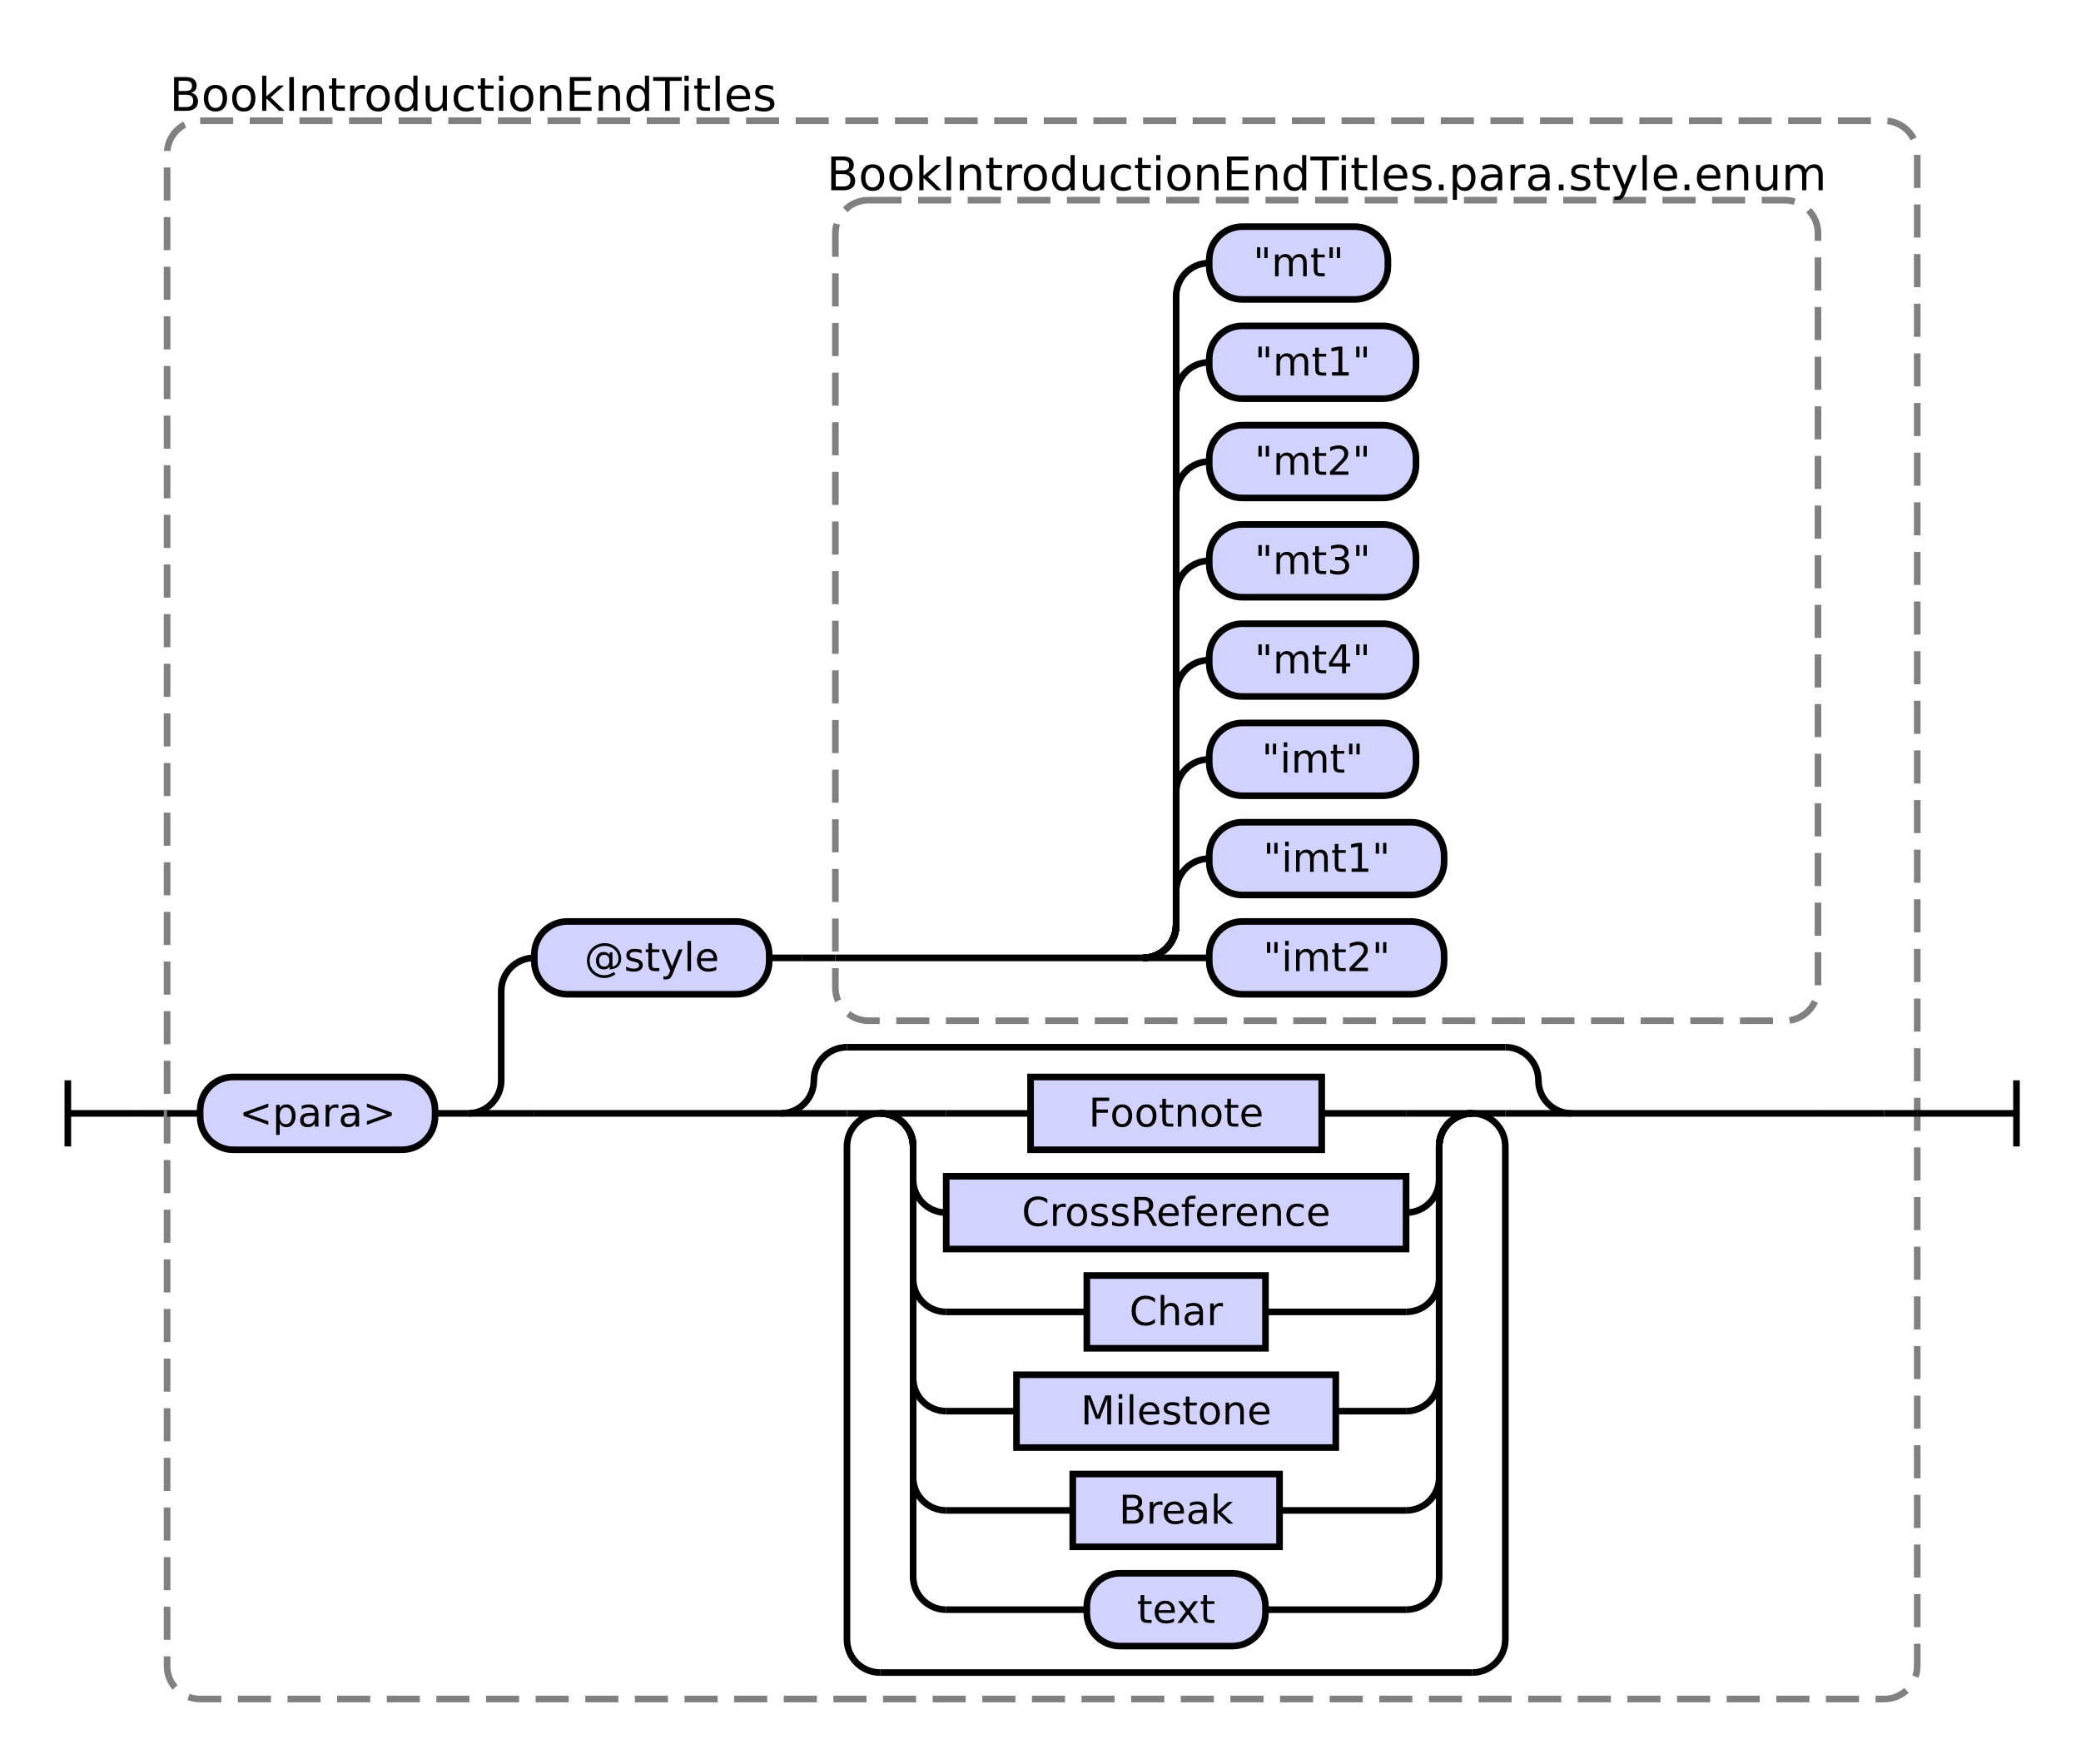
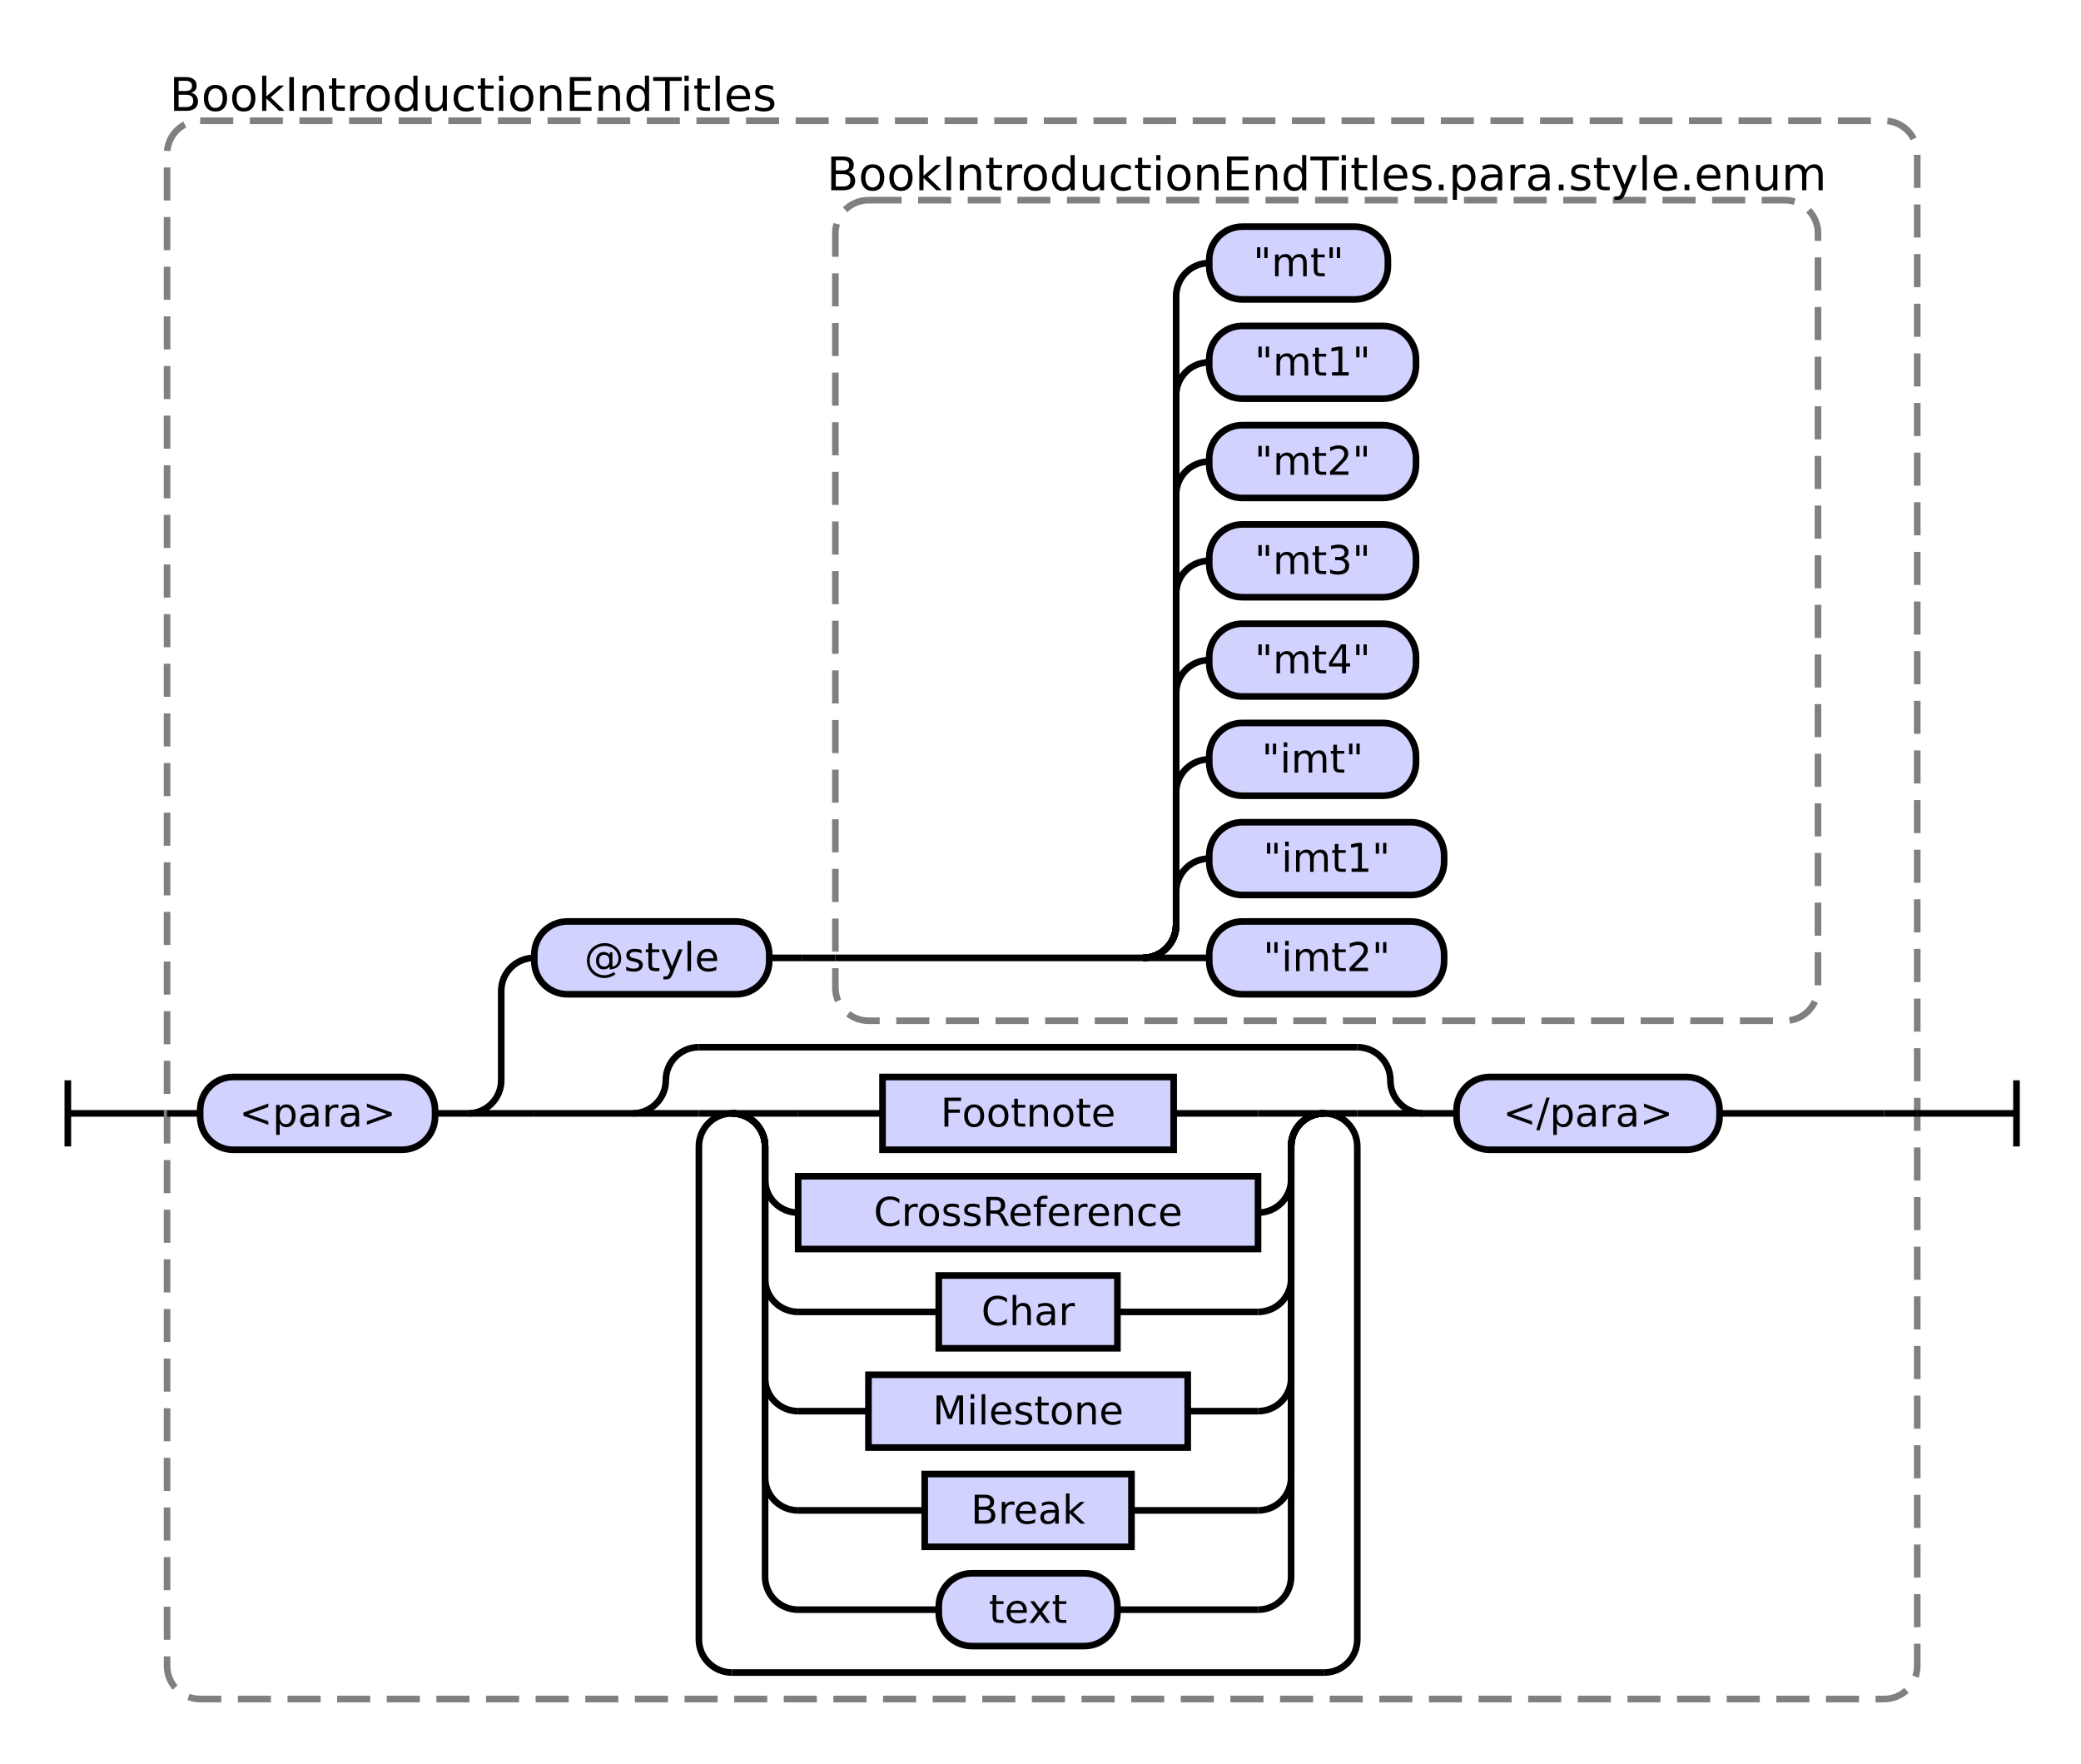
<svg xmlns="http://www.w3.org/2000/svg" class="railroad-diagram" height="533" viewBox="0 0 629.0 533" width="629.0">
  <g transform="translate(.5 .5)">
    <style>/*  */
    svg.railroad-diagram {
        background-color:hsl(30,20%,95%);
    }
    svg.railroad-diagram path {
        stroke-width: 2;
        stroke: black;
        fill: none;
    }
    svg.railroad-diagram text {
        font-size: 12px;
        text-anchor: middle;
        font-family: DejaVu Sans;
    }
    svg.railroad-diagram text.label {
        text-anchor:start;
    }
    svg.railroad-diagram text.comment {
        font-family: DejaVu Sans;
        font-size: 14px;
    }
    svg.railroad-diagram rect{
        stroke-width: 2;
        stroke:black;
        fill: rgb(210, 210, 255);
    }
    svg.railroad-diagram rect.group-box {
        stroke: gray;
        stroke-dasharray: 10 5;
        fill: none;
    }
    .terminal {
        font-family: DejaVu Sans;
    }

/*  */
</style>
    <g>
      <path d="M 20 326 v 20 m 0 -10 h 20" />
    </g>
    <path d="M 40 336 h 10" />
    <g>
      <path d="M 50 336 h 0.0" />
      <path d="M 579.0 336 h 0.0" />
      <rect class="group-box" height="477" rx="10" ry="10" width="529.0" x="50.0" y="36" />
      <g>
        <path d="M 50.0 336 h 10.0" />
        <path d="M 569.0 336 h 10.0" />
        <g class="terminal ">
          <path d="M 60.0 336 h 0.0" />
          <path d="M 131.0 336 h 0.0" />
          <rect height="22" rx="10" ry="10" width="71.0" x="60.0" y="325" />
          <text x="95.5" y="340">&lt;para&gt;</text>
        </g>
        <path d="M 131.0 336 h 10" />
        <g>
          <path d="M 141.0 336 h 0.0" />
          <path d="M 569.0 336 h 0.0" />
          <path d="M 141.0 336 a 10 10 0 0 0 10 -10 v -27 a 10 10 0 0 1 10 -10" />
          <g>
            <path d="M 161.0 289 h 0.0" />
            <path d="M 549.0 289 h 0.0" />
            <g class="terminal ">
              <path d="M 161.0 289 h 0.0" />
              <path d="M 232.0 289 h 0.0" />
              <rect height="22" rx="10" ry="10" width="71.0" x="161.0" y="278" />
              <text x="196.5" y="293">@style</text>
            </g>
            <path d="M 232.0 289 h 10" />
            <path d="M 242.0 289 h 10" />
            <g>
              <path d="M 252.0 289 h 0.0" />
              <path d="M 549.0 289 h 0.0" />
              <rect class="group-box" height="248" rx="10" ry="10" width="297" x="252.0" y="60" />
              <g>
                <path d="M 252.0 289 h 93.0" />
                <path d="M 345.0 289 a 10 10 0 0 0 10 -10 v -10 a 10 10 0 0 1 10 -10" />
                <g class="terminal ">
                  <path d="M 365.0 259 h 0.0" />
                  <path d="M 436.0 259 h 0.0" />
                  <rect height="22" rx="10" ry="10" width="71.0" x="365.0" y="248" />
                  <text x="400.5" y="263">"imt1"</text>
                </g>
                <path d="M 345.0 289 a 10 10 0 0 0 10 -10 v -40 a 10 10 0 0 1 10 -10" />
                <g class="terminal ">
                  <path d="M 365.0 229 h 0.0" />
                  <path d="M 427.5 229 h 0.0" />
                  <rect height="22" rx="10" ry="10" width="62.5" x="365.0" y="218" />
                  <text x="396.25" y="233">"imt"</text>
                </g>
                <path d="M 345.0 289 a 10 10 0 0 0 10 -10 v -70 a 10 10 0 0 1 10 -10" />
                <g class="terminal ">
                  <path d="M 365.0 199 h 0.0" />
                  <path d="M 427.5 199 h 0.0" />
                  <rect height="22" rx="10" ry="10" width="62.5" x="365.0" y="188" />
                  <text x="396.25" y="203">"mt4"</text>
                </g>
                <path d="M 345.0 289 a 10 10 0 0 0 10 -10 v -100 a 10 10 0 0 1 10 -10" />
                <g class="terminal ">
                  <path d="M 365.0 169 h 0.0" />
                  <path d="M 427.5 169 h 0.0" />
                  <rect height="22" rx="10" ry="10" width="62.5" x="365.0" y="158" />
                  <text x="396.25" y="173">"mt3"</text>
                </g>
                <path d="M 345.0 289 a 10 10 0 0 0 10 -10 v -130 a 10 10 0 0 1 10 -10" />
                <g class="terminal ">
                  <path d="M 365.0 139 h 0.0" />
                  <path d="M 427.5 139 h 0.0" />
                  <rect height="22" rx="10" ry="10" width="62.5" x="365.0" y="128" />
                  <text x="396.25" y="143">"mt2"</text>
                </g>
                <path d="M 345.0 289 a 10 10 0 0 0 10 -10 v -160 a 10 10 0 0 1 10 -10" />
                <g class="terminal ">
                  <path d="M 365.0 109 h 0.0" />
                  <path d="M 427.5 109 h 0.0" />
                  <rect height="22" rx="10" ry="10" width="62.5" x="365.0" y="98" />
                  <text x="396.25" y="113">"mt1"</text>
                </g>
                <path d="M 345.0 289 a 10 10 0 0 0 10 -10 v -190 a 10 10 0 0 1 10 -10" />
                <g class="terminal ">
                  <path d="M 365.0 79 h 0.0" />
                  <path d="M 419.0 79 h 0.0" />
                  <rect height="22" rx="10" ry="10" width="54.0" x="365.0" y="68" />
                  <text x="392.0" y="83">"mt"</text>
                </g>
                <path d="M 345.0 289 h 20" />
                <g class="terminal ">
                  <path d="M 365.0 289 h 0.0" />
                  <path d="M 436.0 289 h 0.0" />
                  <rect height="22" rx="10" ry="10" width="71.0" x="365.0" y="278" />
                  <text x="400.5" y="293">"imt2"</text>
                </g>
              </g>
              <g class="non-terminal ">
                <path d="M 252.0 52 h 0.0" />
                <path d="M 549.0 52 h 0.0" />
                <text class="comment" x="400.5" y="57">BookIntroductionEndTitles.para.style.enum</text>
              </g>
            </g>
          </g>
          <path d="M 141.0 336 h 20" />
          <g>
-             <path d="M 161.0 336 h 74.5" />
-             <path d="M 474.5 336 h 74.5" />
-             <path d="M 235.5 336 a 10 10 0 0 0 10 -10 v 0 a 10 10 0 0 1 10 -10" />
+             <path d="M 161.0 336 h 29.75" />
+             <path d="M 519.25 336 h 29.75" />
            <g>
-               <path d="M 255.5 316 h 199.0" />
-             </g>
-             <path d="M 454.5 316 a 10 10 0 0 1 10 10 v 0 a 10 10 0 0 0 10 10" />
-             <path d="M 235.5 336 h 20" />
-             <g>
-               <path d="M 255.5 336 h 0.0" />
-               <path d="M 454.5 336 h 0.0" />
-               <path d="M 255.5 336 h 10" />
+               <path d="M 190.75 336 h 0.0" />
+               <path d="M 429.75 336 h 0.0" />
+               <path d="M 190.75 336 a 10 10 0 0 0 10 -10 v 0 a 10 10 0 0 1 10 -10" />
              <g>
-                 <path d="M 265.5 336 h 0.0" />
-                 <path d="M 444.5 336 h 0.0" />
-                 <path d="M 265.5 336 h 20" />
-                 <g class="non-terminal ">
-                   <path d="M 285.5 336 h 25.5" />
-                   <path d="M 399.0 336 h 25.5" />
-                   <rect height="22" width="88.0" x="311.0" y="325" />
-                   <text x="355.0" y="340">Footnote</text>
-                 </g>
-                 <path d="M 424.5 336 h 20" />
-                 <path d="M 265.5 336 a 10 10 0 0 1 10 10 v 10 a 10 10 0 0 0 10 10" />
-                 <g class="non-terminal ">
-                   <path d="M 285.5 366 h 0.0" />
-                   <path d="M 424.5 366 h 0.0" />
-                   <rect height="22" width="139.0" x="285.5" y="355" />
-                   <text x="355.0" y="370">CrossReference</text>
-                 </g>
-                 <path d="M 424.5 366 a 10 10 0 0 0 10 -10 v -10 a 10 10 0 0 1 10 -10" />
-                 <path d="M 265.5 336 a 10 10 0 0 1 10 10 v 40 a 10 10 0 0 0 10 10" />
-                 <g class="non-terminal ">
-                   <path d="M 285.5 396 h 42.5" />
-                   <path d="M 382.0 396 h 42.5" />
-                   <rect height="22" width="54.0" x="328.0" y="385" />
-                   <text x="355.0" y="400">Char</text>
-                 </g>
-                 <path d="M 424.5 396 a 10 10 0 0 0 10 -10 v -40 a 10 10 0 0 1 10 -10" />
-                 <path d="M 265.5 336 a 10 10 0 0 1 10 10 v 70 a 10 10 0 0 0 10 10" />
-                 <g class="non-terminal ">
-                   <path d="M 285.5 426 h 21.25" />
-                   <path d="M 403.25 426 h 21.25" />
-                   <rect height="22" width="96.5" x="306.75" y="415" />
-                   <text x="355.0" y="430">Milestone</text>
-                 </g>
-                 <path d="M 424.5 426 a 10 10 0 0 0 10 -10 v -70 a 10 10 0 0 1 10 -10" />
-                 <path d="M 265.5 336 a 10 10 0 0 1 10 10 v 100 a 10 10 0 0 0 10 10" />
-                 <g class="non-terminal ">
-                   <path d="M 285.5 456 h 38.25" />
-                   <path d="M 386.25 456 h 38.25" />
-                   <rect height="22" width="62.5" x="323.75" y="445" />
-                   <text x="355.0" y="460">Break</text>
-                 </g>
-                 <path d="M 424.5 456 a 10 10 0 0 0 10 -10 v -100 a 10 10 0 0 1 10 -10" />
-                 <path d="M 265.5 336 a 10 10 0 0 1 10 10 v 130 a 10 10 0 0 0 10 10" />
-                 <g class="terminal ">
-                   <path d="M 285.5 486 h 42.5" />
-                   <path d="M 382.0 486 h 42.5" />
-                   <rect height="22" rx="10" ry="10" width="54.0" x="328.0" y="475" />
-                   <text x="355.0" y="490">text</text>
-                 </g>
-                 <path d="M 424.5 486 a 10 10 0 0 0 10 -10 v -130 a 10 10 0 0 1 10 -10" />
-               </g>
-               <path d="M 444.5 336 h 10" />
-               <path d="M 265.5 336 a 10 10 0 0 0 -10 10 v 149 a 10 10 0 0 0 10 10" />
+                 <path d="M 210.75 316 h 199.0" />
+               </g>
+               <path d="M 409.75 316 a 10 10 0 0 1 10 10 v 0 a 10 10 0 0 0 10 10" />
+               <path d="M 190.75 336 h 20" />
              <g>
-                 <path d="M 265.5 505 h 179.0" />
-               </g>
-               <path d="M 444.5 505 a 10 10 0 0 0 10 -10 v -149 a 10 10 0 0 0 -10 -10" />
-             </g>
-             <path d="M 454.5 336 h 20" />
+                 <path d="M 210.75 336 h 0.0" />
+                 <path d="M 409.75 336 h 0.0" />
+                 <path d="M 210.75 336 h 10" />
+                 <g>
+                   <path d="M 220.75 336 h 0.0" />
+                   <path d="M 399.75 336 h 0.0" />
+                   <path d="M 220.75 336 h 20" />
+                   <g class="non-terminal ">
+                     <path d="M 240.75 336 h 25.5" />
+                     <path d="M 354.25 336 h 25.5" />
+                     <rect height="22" width="88.0" x="266.25" y="325" />
+                     <text x="310.25" y="340">Footnote</text>
+                   </g>
+                   <path d="M 379.75 336 h 20" />
+                   <path d="M 220.75 336 a 10 10 0 0 1 10 10 v 10 a 10 10 0 0 0 10 10" />
+                   <g class="non-terminal ">
+                     <path d="M 240.75 366 h 0.0" />
+                     <path d="M 379.75 366 h 0.0" />
+                     <rect height="22" width="139.0" x="240.75" y="355" />
+                     <text x="310.25" y="370">CrossReference</text>
+                   </g>
+                   <path d="M 379.75 366 a 10 10 0 0 0 10 -10 v -10 a 10 10 0 0 1 10 -10" />
+                   <path d="M 220.75 336 a 10 10 0 0 1 10 10 v 40 a 10 10 0 0 0 10 10" />
+                   <g class="non-terminal ">
+                     <path d="M 240.75 396 h 42.5" />
+                     <path d="M 337.25 396 h 42.5" />
+                     <rect height="22" width="54.0" x="283.25" y="385" />
+                     <text x="310.25" y="400">Char</text>
+                   </g>
+                   <path d="M 379.75 396 a 10 10 0 0 0 10 -10 v -40 a 10 10 0 0 1 10 -10" />
+                   <path d="M 220.75 336 a 10 10 0 0 1 10 10 v 70 a 10 10 0 0 0 10 10" />
+                   <g class="non-terminal ">
+                     <path d="M 240.75 426 h 21.25" />
+                     <path d="M 358.5 426 h 21.25" />
+                     <rect height="22" width="96.5" x="262.0" y="415" />
+                     <text x="310.25" y="430">Milestone</text>
+                   </g>
+                   <path d="M 379.75 426 a 10 10 0 0 0 10 -10 v -70 a 10 10 0 0 1 10 -10" />
+                   <path d="M 220.75 336 a 10 10 0 0 1 10 10 v 100 a 10 10 0 0 0 10 10" />
+                   <g class="non-terminal ">
+                     <path d="M 240.75 456 h 38.25" />
+                     <path d="M 341.5 456 h 38.25" />
+                     <rect height="22" width="62.5" x="279.0" y="445" />
+                     <text x="310.25" y="460">Break</text>
+                   </g>
+                   <path d="M 379.75 456 a 10 10 0 0 0 10 -10 v -100 a 10 10 0 0 1 10 -10" />
+                   <path d="M 220.75 336 a 10 10 0 0 1 10 10 v 130 a 10 10 0 0 0 10 10" />
+                   <g class="terminal ">
+                     <path d="M 240.75 486 h 42.5" />
+                     <path d="M 337.25 486 h 42.5" />
+                     <rect height="22" rx="10" ry="10" width="54.0" x="283.25" y="475" />
+                     <text x="310.25" y="490">text</text>
+                   </g>
+                   <path d="M 379.75 486 a 10 10 0 0 0 10 -10 v -130 a 10 10 0 0 1 10 -10" />
+                 </g>
+                 <path d="M 399.75 336 h 10" />
+                 <path d="M 220.75 336 a 10 10 0 0 0 -10 10 v 149 a 10 10 0 0 0 10 10" />
+                 <g>
+                   <path d="M 220.75 505 h 179.0" />
+                 </g>
+                 <path d="M 399.75 505 a 10 10 0 0 0 10 -10 v -149 a 10 10 0 0 0 -10 -10" />
+               </g>
+               <path d="M 409.75 336 h 20" />
+             </g>
+             <path d="M 429.75 336 h 10" />
+             <g class="terminal ">
+               <path d="M 439.75 336 h 0.0" />
+               <path d="M 519.25 336 h 0.0" />
+               <rect height="22" rx="10" ry="10" width="79.5" x="439.75" y="325" />
+               <text x="479.5" y="340">&lt;/para&gt;</text>
+             </g>
          </g>
          <path d="M 549.0 336 h 20" />
        </g>
      </g>
      <g class="non-terminal ">
        <path d="M 50.0 28 h 0.0" />
        <path d="M 235.0 28 h 0.0" />
        <text class="comment" x="142.5" y="33">BookIntroductionEndTitles</text>
      </g>
    </g>
    <path d="M 579.0 336 h 10" />
    <path d="M 589.0 336 h 20 m 0 -10 v 20" />
  </g>
</svg>
